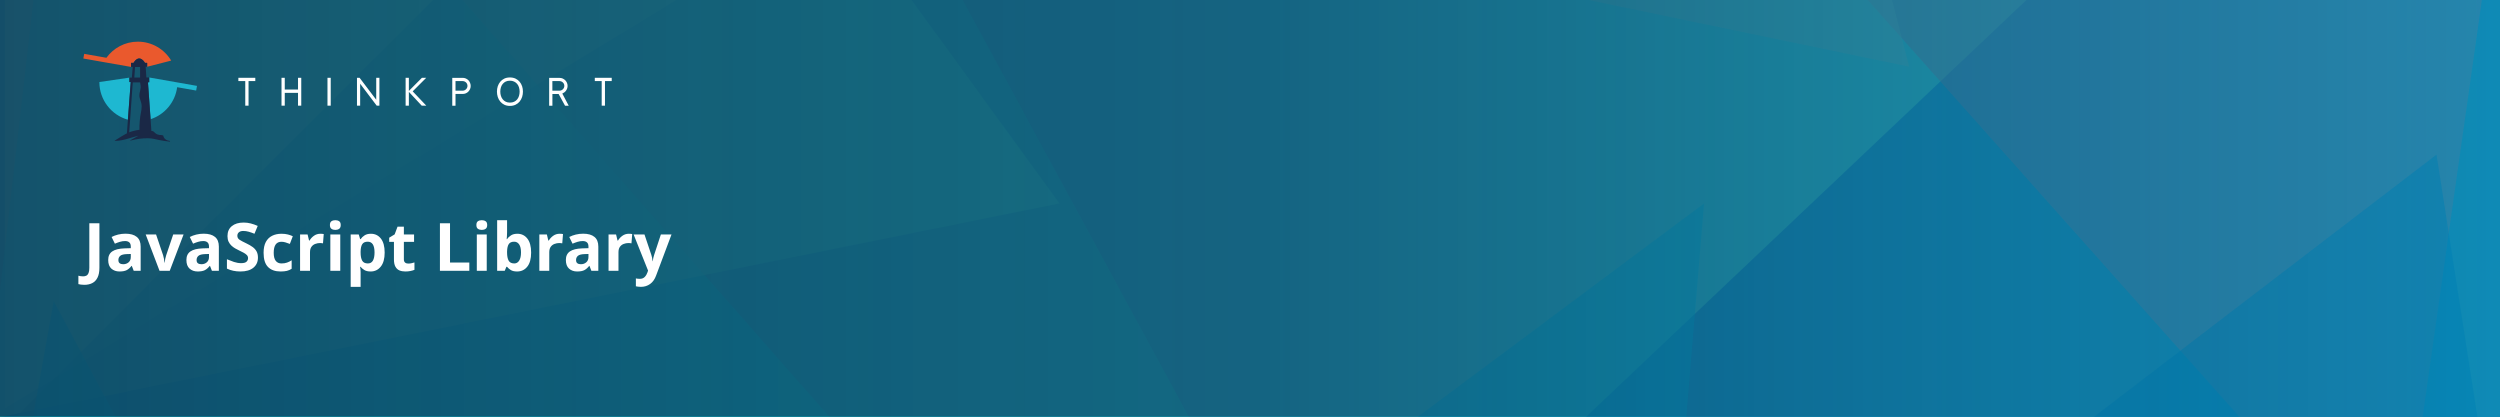
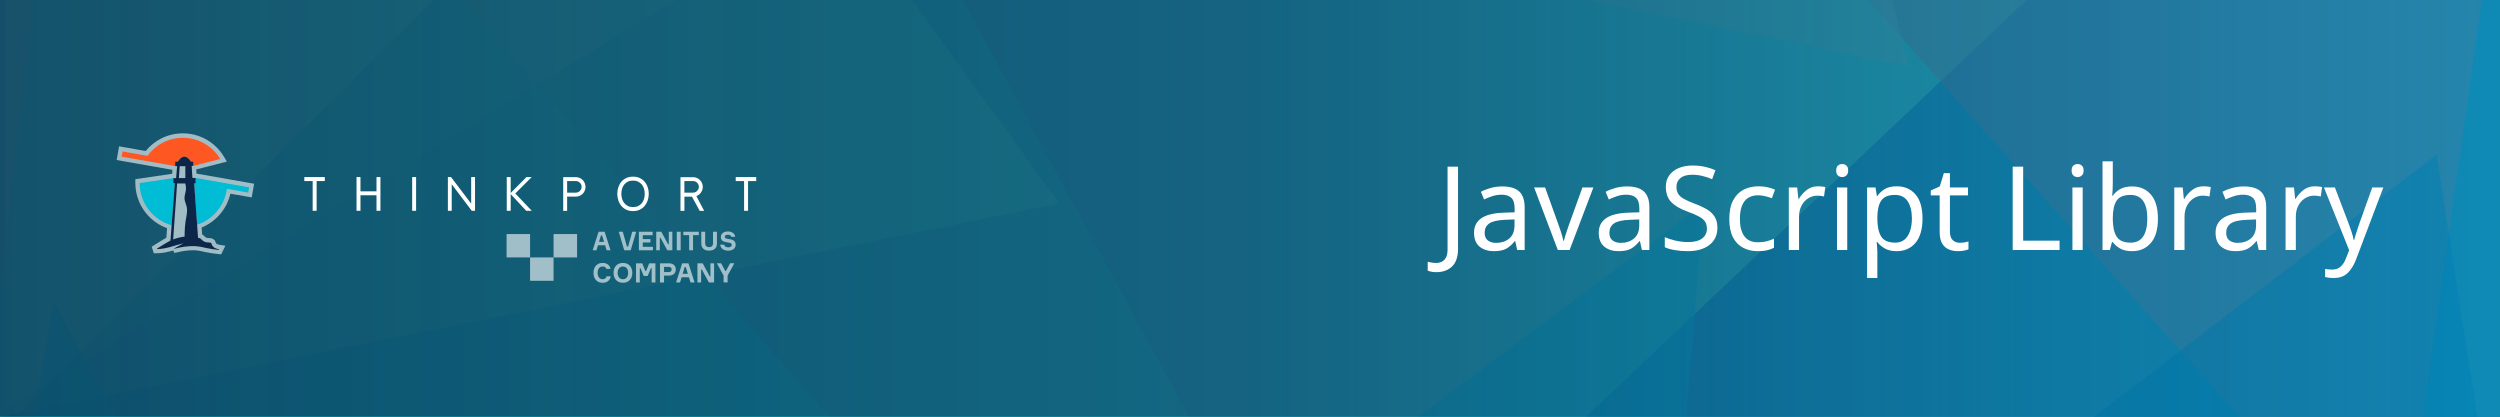
<svg xmlns="http://www.w3.org/2000/svg" width="1200" height="200" viewBox="0 0 1200 200" fill="none">
  <defs>
    <style>
  @keyframes rotate1 { from { transform: rotate(0deg); } to { transform: rotate(360deg); } }
  @keyframes rotate2 { from { transform: rotate(0deg); } to { transform: rotate(-360deg); } }
  @keyframes colorShift {
    0% { fill-opacity: 0.2; }
    25% { fill-opacity: 0.8; }
    50% { fill-opacity: 0.2; }
    75% { fill-opacity: 0.8; }
    100% { fill-opacity: 0.2; }
  }
  @keyframes zoom {
    0% { transform: scale(1); }
    50% { transform: scale(1.2); }
    100% { transform: scale(1); }
  }
  /* Gruppe 1 - Startet sofort */
  .polygon-1 { animation: rotate1 270s linear infinite, colorShift 36s ease-in-out infinite, zoom 54s ease-in-out infinite; transform-origin: center; }
  .polygon-2 { animation: rotate2 270s linear infinite, colorShift 36s ease-in-out infinite, zoom 54s ease-in-out infinite; transform-origin: center; animation-delay: 3s; }
  .polygon-3 { animation: rotate1 270s linear infinite, colorShift 36s ease-in-out infinite, zoom 54s ease-in-out infinite; transform-origin: center; animation-delay: 6s; }
  
  /* Gruppe 2 - Startet nach 2s */
  .polygon-4 { animation: rotate2 270s linear infinite, colorShift 36s ease-in-out infinite, zoom 54s ease-in-out infinite; transform-origin: center; animation-delay: 9s; }
  .polygon-5 { animation: rotate1 270s linear infinite, colorShift 36s ease-in-out infinite, zoom 54s ease-in-out infinite; transform-origin: center; animation-delay: 12s; }
  .polygon-6 { animation: rotate2 270s linear infinite, colorShift 36s ease-in-out infinite, zoom 54s ease-in-out infinite; transform-origin: center; animation-delay: 15s; }
  
  /* Gruppe 3 - Startet nach 4s */
  .polygon-7 { animation: rotate1 270s linear infinite, colorShift 36s ease-in-out infinite, zoom 54s ease-in-out infinite; transform-origin: center; animation-delay: 18s; }
  .polygon-8 { animation: rotate2 270s linear infinite, colorShift 36s ease-in-out infinite, zoom 54s ease-in-out infinite; transform-origin: center; animation-delay: 21s; }
  .polygon-9 { animation: rotate1 270s linear infinite, colorShift 36s ease-in-out infinite, zoom 54s ease-in-out infinite; transform-origin: center; animation-delay: 24s; }
  
  /* Gruppe 4 - Startet nach 6s */
  .polygon-10 { animation: rotate2 270s linear infinite, colorShift 36s ease-in-out infinite, zoom 54s ease-in-out infinite; transform-origin: center; animation-delay: 27s; }
  .polygon-11 { animation: rotate1 270s linear infinite, colorShift 36s ease-in-out infinite, zoom 54s ease-in-out infinite; transform-origin: center; animation-delay: 30s; }
  .polygon-12 { animation: rotate2 270s linear infinite, colorShift 36s ease-in-out infinite, zoom 54s ease-in-out infinite; transform-origin: center; animation-delay: 33s; }
</style>
    <linearGradient id="readmeOverlay" x1="0" x2="1" y1="0" y2="0" gradientUnits="objectBoundingBox">
      <stop offset="0" stop-color="#0B2649" stop-opacity="0.72" />
      <stop offset="0.5" stop-color="#0B2649" stop-opacity="0.5" />
      <stop offset="1" stop-color="#0B2649" stop-opacity="0" />
    </linearGradient>
+     <defs>
+       <clipPath id="readme-clip0_201_144">
+         <rect width="1480" height="347" fill="white" />
+       </clipPath>
+       <clipPath id="readme-clip1_201_144">
+         <rect width="318" height="280" fill="white" />
+       </clipPath>
+     </defs>
  </defs>
  <g transform="translate(600,100) scale(1.171875) translate(-512,-512)">
    <rect x="0" y="0" width="1024" height="1024" fill="#1ea1b9" />
    <g transform="scale(4) translate(0.5 0.5)">
      <polygon class="polygon-1" fill="#57c8b9" fill-opacity="0.502" points="0,0 268,-15 0,148" />
      <polygon class="polygon-2" fill="#0077b4" fill-opacity="0.502" points="257,271 260,56 54,251" />
      <polygon class="polygon-3" fill="#00c4d1" fill-opacity="0.502" points="-16,271 8,62 162,237" />
      <polygon class="polygon-4" fill="#3f82a3" fill-opacity="0.502" points="245,167 105,10 271,-16" />
      <polygon class="polygon-5" fill="#36cbc0" fill-opacity="0.502" points="-16,152 108,127 4,-16" />
      <polygon class="polygon-6" fill="#0081b5" fill-opacity="0.502" points="87,246 271,263 249,122" />
      <polygon class="polygon-7" fill="#53c3bb" fill-opacity="0.502" points="163,11 -9,61 4,-16" />
      <polygon class="polygon-8" fill="#009ec3" fill-opacity="0.502" points="174,127 162,271 13,247" />
      <polygon class="polygon-9" fill="#369db2" fill-opacity="0.502" points="162,-16 195,113 94,92" />
      <polygon class="polygon-10" fill="#16b6bf" fill-opacity="0.502" points="130,165 -16,166 79,71" />
      <polygon class="polygon-11" fill="#02c0d2" fill-opacity="0.502" points="74,266 5,137 -16,254" />
      <polygon class="polygon-12" fill="#4484a4" fill-opacity="0.502" points="271,77 187,21 252,-16" />
    </g>
  </g>
  <rect width="1200" height="200" fill="url(#readmeOverlay)" />
-   <g transform="translate(40, 20) scale(0.1714286)" fill="none">
-     <path fill="#FFFFFF" d="M820.1 162.6l-46.4-61.2-.2-.2h-7.3v78h8.9v-61.4l46.2 61.2.1.2h7.6v-78h-8.9zM683.6 101.2h9.1v78h-9.1zM601.1 134.1H564v-32.9h-9.1v78h9.1v-35.9h37.1v35.9h9.1v-78h-9.1zM434.1 110.4h19.3v68.8h9.2v-68.8h18.9v-9.2h-47.4zM960.1 101.2H948l-36.5 36.7v-36.7h-9.1v78h9.1v-38.6l35.9 38.5.1.1h12.8l-38.1-40.1zM1346.6 142.1c1.9-1.4 3.6-3 4.9-4.9 1.3-1.9 2.4-4 3.2-6.2.8-2.3 1.2-4.7 1.2-7.1 0-3.1-.6-6.1-1.8-8.8-1.2-2.7-2.8-5.1-4.8-7.1s-4.4-3.6-7.1-4.8c-2.7-1.2-5.7-1.8-8.7-1.8h-29.2v78h9.1v-32.9h17.4l18 32.9h10.3l-18-34.1c1.9-.9 3.8-1.9 5.5-3.2zm.2-18.3c0 1.8-.4 3.6-1.1 5.2-.7 1.6-1.7 3-2.9 4.2-1.2 1.2-2.6 2.2-4.2 2.9-1.6.7-3.4 1.1-5.2 1.1h-20.1v-26.8h20.1c1.8 0 3.6.4 5.2 1.1 1.6.7 3.1 1.7 4.3 2.9 1.2 1.2 2.2 2.6 2.9 4.2.6 1.7 1 3.4 1 5.2zM1432.1 101.2v9.2h19.3v68.8h9.2v-68.8h18.9v-9.2zM1221.7 112.3c-3-3.6-6.9-6.6-11.4-8.8-4.6-2.2-9.9-3.3-15.9-3.3s-11.3 1.1-15.8 3.3c-4.5 2.2-8.3 5.1-11.3 8.8-3 3.6-5.3 7.9-6.9 12.6-1.5 4.7-2.3 9.7-2.3 14.9 0 5.2.8 10.2 2.3 15 1.5 4.8 3.8 9.1 6.9 12.8 3 3.7 6.8 6.7 11.3 8.9 4.5 2.2 9.8 3.4 15.8 3.4s11.3-1.1 15.9-3.4c4.6-2.2 8.4-5.2 11.4-8.9s5.3-8 6.9-12.8c1.5-4.8 2.3-9.8 2.3-15 0-5.2-.8-10.2-2.3-14.9-1.6-4.7-3.9-9-6.9-12.6zm-.1 27.6c0 4.2-.6 8.2-1.7 11.9-1.1 3.7-2.9 7-5.1 9.8-2.3 2.8-5.1 5-8.5 6.6s-7.4 2.4-11.9 2.4c-4.4 0-8.4-.8-11.7-2.5-3.3-1.6-6.2-3.9-8.4-6.7-2.3-2.8-4-6.1-5.1-9.8-1.2-3.7-1.7-7.7-1.7-11.8s.6-8.1 1.7-11.8c1.1-3.7 2.9-7 5.1-9.7 2.3-2.8 5.1-5 8.4-6.6 3.3-1.6 7.3-2.4 11.7-2.4 4.5 0 8.5.8 11.9 2.5 3.4 1.6 6.2 3.9 8.5 6.6 2.3 2.8 4 6 5.1 9.7 1.1 3.7 1.7 7.7 1.7 11.8zM1078.1 107.9c-2-2-4.4-3.6-7.1-4.8-2.7-1.2-5.7-1.8-8.7-1.8H1033v78h9.1v-32.9h20.1c3.1 0 6-.6 8.7-1.7s5.1-2.8 7.1-4.8 3.6-4.4 4.8-7.1c1.2-2.7 1.8-5.7 1.8-8.8s-.6-6.1-1.8-8.8c-1.1-2.9-2.7-5.3-4.7-7.3zm-2.5 15.9c0 1.8-.4 3.6-1.1 5.2-.7 1.6-1.7 3-2.9 4.2-1.2 1.2-2.6 2.2-4.2 2.9-1.6.7-3.4 1.1-5.2 1.1h-20.1v-26.8h20.1c1.8 0 3.6.4 5.2 1.1 1.6.7 3.1 1.7 4.3 2.9 1.2 1.2 2.2 2.6 2.9 4.2.6 1.7 1 3.4 1 5.2z" />
-     <path fill="none" d="M158.9 71h-14.1l-2 29.6h16.1zM157.8 224.2c1.4-22.2 5.5-29.7 5.5-43.2 0-13.5-6.4-19.8-6.4-30.6 0-7.9 2.8-12.6 3.7-22.6.3-2.7-.3-7.4-1.7-13.9h-20.5l-9.9 139.8c7.2-2.8 16.7-5.5 28.6-7.1-.1-6.2.2-13.7.7-22.4z" />
-     <path fill="#1eb8d1" d="M130.9 220.1v-.4.4z" />
-     <path fill="#ea592d" d="M133.6 59.4h6.9c17.1-27.7 32.2 0 32.2 0h6.1v10.8L246 53c-19-31.8-53.7-53-93.3-53-36.2 0-68.3 17.8-88.1 45.1l-62.2-11L0 47.2l133.6 23.5V59.4z" />
-     <path fill="#1eb8d1" d="M184.6 100.3v13.4H181l7.4 103.4c39.3-12.9 68.8-47.5 74.3-89.6l53.2 9.4 2.3-13.1-133.6-23.5zM124.7 218.5l7.9-105.3H129v-12.5L44.9 113c0 50.2 33.7 92.6 79.8 105.5z" />
-     <path fill="#1a2846" d="M223.9 263.4c-.2-.9-3.4-1.9-5.2-1.9-8 .2-14.3-2-19.2-7.2-2.2-2.4-4.7-4.7-8.9-4.2l-9.7-136.4h3.6v-13.4h-8l-1.9-30.1h4.1V59.4h-6.1s-15.1-27.7-32.2 0h-6.9v11.3h4.8l-2.5 30H129v12.5h3.7l-10.8 143.6c-1.1.5-2.1 1-3 1.5-2.4 1.1-7.3 4.1-12.7 7.3-4.2 2.4-8.3 5.1-12.5 7.8-2.4 1.5-4.5 2.8-5.7 3.6l.3.9c24.5-.3 44.5-9.7 66.2-14.6-7.8 4.3-15.6 8.6-24.6 13.7 2.3-.3 3-.2 3.6-.4 16-4 32.5-6.7 49.1-6.1 10.1.3 19.9 2.7 29.7 4.9 9.9 2.2 19.8 3.3 29.9 4.5.3-.6.5-1.2.8-1.7-10.9-1.6-17.4-6.3-19.1-14.8zM144.8 71h14.1v29.5h-16.1l2-29.5zm13 153.2c-.6 8.7-.8 16.1-.7 22.5-11.9 1.6-21.4 4.3-28.6 7.1l9.9-139.8h20.5c1.4 6.5 1.9 11.2 1.7 13.9-.9 10-3.7 14.7-3.7 22.6 0 10.8 6.4 17.1 6.4 30.6s-4 20.9-5.5 43.1z" />
+   <g transform="translate(56, 64) scale(0.2074928)">
+     <g clip-path="url(#readme-clip0_201_144)">
+       <path d="M820.1 162.6L773.7 101.4L773.5 101.2H766.2V179.2H775.1V117.8L821.3 179L821.4 179.2H829V101.2H820.1V162.6ZM683.6 101.2H692.7V179.2H683.6V101.2ZM601.1 134.1H564V101.2H554.9V179.2H564V143.3H601.1V179.2H610.2V101.2H601.1V134.1ZM434.1 110.4H453.4V179.2H462.6V110.4H481.5V101.2H434.1V110.4ZM960.1 101.2H948L911.5 137.9V101.2H902.4V179.2H911.5V140.6L947.4 179.1L947.5 179.2H960.3L922.2 139.1L960.1 101.2ZM1346.6 142.1C1348.5 140.7 1350.2 139.1 1351.5 137.2C1352.8 135.3 1353.9 133.2 1354.7 131C1355.5 128.7 1355.9 126.3 1355.9 123.9C1355.9 120.8 1355.3 117.8 1354.1 115.1C1352.9 112.4 1351.3 110 1349.3 108C1347.3 106 1344.9 104.4 1342.2 103.2C1339.5 102 1336.5 101.4 1333.5 101.4H1304.3V179.4H1313.4V146.5H1330.8L1348.8 179.4H1359.1L1341.1 145.3C1343 144.4 1344.9 143.4 1346.6 142.1ZM1346.8 123.8C1346.8 125.6 1346.4 127.4 1345.7 129C1345 130.6 1344 132 1342.8 133.2C1341.6 134.4 1340.2 135.4 1338.6 136.1C1337 136.8 1335.2 137.2 1333.4 137.2H1313.3V110.4H1333.4C1335.2 110.4 1337 110.8 1338.6 111.5C1340.2 112.2 1341.7 113.2 1342.9 114.4C1344.1 115.6 1345.1 117 1345.8 118.6C1346.4 120.3 1346.8 122 1346.8 123.8ZM1432.1 101.2V110.4H1451.4V179.2H1460.6V110.4H1479.5V101.2H1432.1ZM1221.7 112.3C1218.7 108.7 1214.8 105.7 1210.3 103.5C1205.7 101.3 1200.4 100.2 1194.4 100.2C1188.4 100.2 1183.1 101.3 1178.6 103.5C1174.1 105.7 1170.3 108.6 1167.3 112.3C1164.3 115.9 1162 120.2 1160.4 124.9C1158.9 129.6 1158.1 134.6 1158.1 139.8C1158.1 145 1158.9 150 1160.4 154.8C1161.9 159.6 1164.2 163.9 1167.3 167.6C1170.3 171.3 1174.1 174.3 1178.6 176.5C1183.1 178.7 1188.4 179.9 1194.4 179.9C1200.4 179.9 1205.7 178.8 1210.3 176.5C1214.9 174.3 1218.7 171.3 1221.7 167.6C1224.7 163.9 1227 159.6 1228.6 154.8C1230.1 150 1230.9 145 1230.9 139.8C1230.9 134.6 1230.1 129.6 1228.6 124.9C1227 120.2 1224.7 115.9 1221.7 112.3ZM1221.6 139.9C1221.6 144.1 1221 148.1 1219.9 151.8C1218.8 155.5 1217 158.8 1214.8 161.6C1212.5 164.4 1209.7 166.6 1206.3 168.2C1202.9 169.8 1198.9 170.6 1194.4 170.6C1190 170.6 1186 169.8 1182.7 168.1C1179.4 166.5 1176.5 164.2 1174.3 161.4C1172 158.6 1170.3 155.3 1169.2 151.6C1168 147.9 1167.5 143.9 1167.5 139.8C1167.5 135.7 1168.1 131.7 1169.2 128C1170.3 124.3 1172.1 121 1174.3 118.3C1176.6 115.5 1179.4 113.3 1182.7 111.7C1186 110.1 1190 109.3 1194.4 109.3C1198.9 109.3 1202.9 110.1 1206.3 111.8C1209.7 113.4 1212.5 115.7 1214.8 118.4C1217.1 121.2 1218.8 124.4 1219.9 128.1C1221 131.8 1221.6 135.8 1221.6 139.9ZM1078.1 107.9C1076.1 105.9 1073.7 104.3 1071 103.1C1068.3 101.9 1065.3 101.3 1062.3 101.3H1033V179.3H1042.1V146.4H1062.2C1065.3 146.4 1068.2 145.8 1070.9 144.7C1073.6 143.6 1076 141.9 1078 139.9C1080 137.9 1081.6 135.5 1082.8 132.8C1084 130.1 1084.6 127.1 1084.6 124C1084.6 120.9 1084 117.9 1082.8 115.2C1081.7 112.3 1080.1 109.9 1078.1 107.9ZM1075.6 123.8C1075.6 125.6 1075.2 127.4 1074.5 129C1073.8 130.6 1072.8 132 1071.6 133.2C1070.4 134.4 1069 135.4 1067.4 136.1C1065.8 136.8 1064 137.2 1062.2 137.2H1042.1V110.4H1062.2C1064 110.4 1065.8 110.8 1067.4 111.5C1069 112.2 1070.5 113.2 1071.7 114.4C1072.9 115.6 1073.9 117 1074.6 118.6C1075.2 120.3 1075.6 122 1075.6 123.8Z" fill="white" />
+       <path d="M1133.41 270.5L1129.91 258.92H1113.49L1110 270.5H1101.12L1114.82 227.66H1128.76L1142.52 270.5H1133.41ZM1120.31 236.24L1115.79 251.12H1127.49L1122.97 236.24H1120.31Z" fill="white" fill-opacity="0.6" />
+       <path d="M1174.2 270.5L1161.47 227.66H1170.82L1180.35 261.86H1183.13L1192.66 227.66H1201.89L1189.16 270.5H1174.2Z" fill="white" fill-opacity="0.6" />
+       <path d="M1217.04 262.52H1240.57V270.5H1208.05V227.66H1239.91V235.64H1217.04V244.64H1234.84V252.44H1217.04V262.52Z" fill="white" fill-opacity="0.6" />
+       <path d="M1277.26 227.66H1285.47V270.5H1273.82L1258.01 241.46H1256.44V270.5H1248.24V227.66H1259.88L1275.69 256.7H1277.26V227.66Z" fill="white" fill-opacity="0.6" />
+       <path d="M1295.72 227.66H1304.72V270.5H1295.72V227.66Z" fill="white" fill-opacity="0.6" />
+       <path d="M1346.71 227.66V235.52H1333.32V270.5H1324.33V235.52H1310.93V227.66H1346.71Z" fill="white" fill-opacity="0.6" />
+       <path d="M1379.66 227.66H1388.65V254.72C1388.65 260.06 1387.08 264.14 1383.94 267.02C1380.81 269.9 1376.34 271.34 1370.49 271.34C1364.63 271.34 1360.29 269.9 1357.15 267.02C1354.01 264.14 1352.44 260.06 1352.44 254.72V227.66H1361.44V254.54C1361.44 257.24 1362.22 259.34 1363.85 260.96C1365.42 262.52 1367.65 263.36 1370.49 263.36C1373.32 263.36 1375.62 262.58 1377.18 260.96C1378.75 259.4 1379.54 257.24 1379.54 254.54V227.66H1379.66Z" fill="white" fill-opacity="0.6" />
+       <path d="M1430.89 239.42H1421.72C1420.99 236.18 1418.4 234.56 1413.87 234.56C1411.82 234.56 1410.13 234.98 1408.8 235.82C1407.48 236.66 1406.81 237.86 1406.81 239.48C1406.81 241.76 1408.62 243.2 1412.18 243.86L1420.21 245.3C1427.99 246.74 1431.91 250.94 1431.91 257.84C1431.91 261.68 1430.41 264.92 1427.45 267.5C1424.49 270.08 1420.21 271.4 1414.6 271.4C1408.98 271.4 1404.88 270.14 1401.68 267.68C1398.48 265.22 1396.61 261.8 1396.19 257.54H1405.36C1406.03 261.68 1409.23 263.72 1414.96 263.72C1417.37 263.72 1419.3 263.24 1420.75 262.28C1422.2 261.32 1422.86 260 1422.86 258.32C1422.86 256.64 1422.38 255.5 1421.35 254.72C1420.39 253.94 1418.88 253.34 1416.95 252.98L1408.74 251.54C1401.38 250.28 1397.7 246.38 1397.7 239.84C1397.7 236.18 1399.15 233.12 1402.04 230.66C1404.94 228.2 1408.92 227 1413.93 227C1418.64 227 1422.5 228.14 1425.58 230.36C1428.59 232.58 1430.41 235.64 1430.89 239.54V239.42Z" fill="white" fill-opacity="0.6" />
+       <path d="M1133.35 330.8H1143C1142.34 335.3 1140.35 338.9 1137.03 341.66C1133.71 344.42 1129.49 345.74 1124.42 345.74C1117.72 345.74 1112.47 343.64 1108.73 339.44C1104.99 335.24 1103.06 329.72 1103.06 322.76C1103.06 315.8 1104.93 310.28 1108.73 306.08C1112.53 301.88 1117.72 299.78 1124.36 299.78C1129.24 299.78 1133.29 301.04 1136.55 303.56C1139.8 306.08 1141.8 309.38 1142.52 313.52H1132.8C1131.78 309.86 1128.94 308.06 1124.36 308.06C1120.56 308.06 1117.6 309.44 1115.61 312.2C1113.62 314.96 1112.59 318.5 1112.59 322.76C1112.59 327.02 1113.62 330.56 1115.61 333.32C1117.6 336.08 1120.56 337.46 1124.36 337.46C1126.71 337.46 1128.7 336.86 1130.27 335.72C1131.84 334.52 1132.8 332.9 1133.29 330.8H1133.35Z" fill="white" fill-opacity="0.6" />
+       <path d="M1155.13 306.26C1158.93 302 1164.24 299.84 1171.12 299.84C1178 299.84 1183.31 302 1187.11 306.26C1190.91 310.52 1192.84 316.04 1192.84 322.76C1192.84 329.48 1190.91 335 1187.11 339.26C1183.31 343.52 1178 345.68 1171.12 345.68C1164.24 345.68 1158.93 343.52 1155.13 339.26C1151.33 335 1149.4 329.48 1149.4 322.76C1149.4 316.04 1151.33 310.52 1155.13 306.26ZM1171.12 337.52C1175.1 337.52 1178.12 336.14 1180.17 333.44C1182.22 330.74 1183.25 327.2 1183.25 322.82C1183.25 318.44 1182.22 314.96 1180.17 312.2C1178.12 309.5 1175.1 308.12 1171.12 308.12C1167.14 308.12 1164.18 309.5 1162.07 312.26C1159.96 315.02 1158.93 318.56 1158.93 322.82C1158.93 327.08 1159.96 330.62 1162.07 333.38C1164.12 336.14 1167.14 337.52 1171.12 337.52Z" fill="white" fill-opacity="0.6" />
+       <path d="M1201.47 344.96V300.68H1215.77L1223.07 318.56H1224.7L1231.94 300.68H1246.31V344.96H1237.62V311.96H1235.99L1228.5 329.84H1219.21L1211.79 311.96H1210.16V344.96H1201.47Z" fill="white" fill-opacity="0.6" />
+       <path d="M1256.93 300.68H1277.26C1282.39 300.68 1286.31 301.94 1289.15 304.4C1291.98 306.86 1293.37 310.34 1293.37 314.78C1293.37 319.22 1291.98 322.82 1289.15 325.34C1286.37 327.86 1282.39 329.12 1277.26 329.12H1266.22V345.02H1256.93V300.74V300.68ZM1266.22 320.96H1275.93C1278.71 320.96 1280.7 320.48 1281.97 319.46C1283.23 318.44 1283.84 316.94 1283.84 314.9C1283.84 312.86 1283.23 311.36 1281.97 310.34C1280.7 309.32 1278.71 308.84 1275.93 308.84H1266.22V321.02V320.96Z" fill="white" fill-opacity="0.6" />
+       <path d="M1327.46 344.96L1323.84 333.02H1306.89L1303.27 344.96H1294.1L1308.28 300.68H1322.7L1336.94 344.96H1327.52H1327.46ZM1313.89 309.56L1309.24 324.92H1321.31L1316.66 309.56H1313.89Z" fill="white" fill-opacity="0.6" />
+       <path d="M1373.5 300.68H1382.01V344.96H1370L1353.65 314.96H1352.02V344.96H1343.51V300.68H1355.58L1371.93 330.68H1373.56V300.68H1373.5Z" fill="white" fill-opacity="0.6" />
+       <path d="M1407.78 318.32H1409.53L1419.06 300.62H1428.9L1413.33 329.12V344.9H1403.98V329.12L1388.47 300.62H1398.24L1407.78 318.32Z" fill="white" fill-opacity="0.6" />
+       <path d="M1010.67 287.06H956.307V341.12H1010.67V287.06Z" fill="white" fill-opacity="0.6" />
+       <path d="M956.367 233H902V287.06H956.367V233Z" fill="white" fill-opacity="0.6" />
+       <path d="M1065.04 233H1010.67V287.06H1065.04V233Z" fill="white" fill-opacity="0.6" />
+       <g clip-path="url(#readme-clip1_201_144)">
+         <path d="M234.721 279.21C224.557 278.068 215.388 276.956 206.015 274.878C205.077 274.673 204.111 274.468 203.173 274.234C195.235 272.478 187.736 270.809 180.296 270.546C178.978 270.487 177.659 270.487 176.341 270.487C164.8 270.487 152.468 272.214 137.558 275.902C136.445 276.195 135.507 276.253 134.658 276.341C134.218 276.37 133.691 276.429 132.871 276.517L131.084 270.897C119.426 274.263 107.24 277.219 93.355 277.424L86.032 277.541L81.052 262.379L87.555 258.223C88.727 257.462 90.602 256.291 92.857 254.857L93.062 254.74C97.017 252.164 100.766 249.734 104.809 247.451C109.496 244.612 112.688 242.71 114.944 241.48L116.614 219.41C107.914 216.249 99.624 212.034 91.92 206.766C82.107 200.092 73.466 191.926 66.201 182.501C58.878 172.988 53.166 162.421 49.27 151.093C45.228 139.385 43.177 127.121 43.177 114.652V106.046L128.301 93.606L129.063 84.474L0 61.76L5.595 30.031L67.138 40.861C76.659 29.183 88.551 19.465 101.85 12.498C117.551 4.332 135.244 0 153.054 0C172.533 0 191.69 5.122 208.475 14.869C224.732 24.294 238.441 37.788 248.108 53.945L254.962 65.39L184.016 83.537L184.602 93.138L318 116.554L312.405 148.284L263.047 139.59C259.151 156.626 251.272 172.549 239.935 186.101C228.218 200.121 213.338 210.981 196.582 217.83L197.725 233.782C200.683 235.392 202.675 237.529 203.818 238.758L203.847 238.787C205.458 240.514 207.86 242.3 213.455 242.3C213.66 242.3 213.894 242.3 214.099 242.3C214.099 242.3 214.334 242.3 214.422 242.3C217.029 242.3 219.431 243.002 220.632 243.441C226.461 245.49 228.365 249.237 228.921 252.076C229.244 253.686 229.888 256.613 238.148 257.93L251.594 260.038L245.501 272.214C245.413 272.39 245.354 272.565 245.267 272.712C245.12 273.034 244.944 273.414 244.739 273.824L241.634 280.029L234.721 279.21Z" fill="white" fill-opacity="0.6" />
+         <path d="M182.405 103.149L182.375 103.266L182.405 103.149Z" fill="#00BCD4" />
+         <path d="M135.361 65.331H141.776C157.653 39.661 171.625 65.331 171.625 65.331H177.308V75.313L239.555 59.389C221.95 29.973 189.786 10.303 153.054 10.303C119.455 10.303 89.694 26.753 71.357 52.072L13.68 41.915L11.541 54.033L135.361 75.81V65.331Z" fill="#FF5722" />
+         <path d="M182.639 103.236V115.676H179.271L186.096 211.42C222.536 199.477 249.866 167.426 254.992 128.409L304.32 137.102L306.459 124.984L182.639 103.236Z" fill="#00BCD4" />
+         <path d="M127.159 212.678L134.511 115.179H131.084V103.617L53.137 115.003C53.137 161.514 84.421 200.707 127.1 212.678H127.159Z" fill="#00BCD4" />
+         <path d="M219.138 254.301C218.991 253.51 215.974 252.544 214.334 252.574C206.893 252.749 201.035 250.759 196.524 245.9C194.444 243.676 192.13 241.51 188.293 242.036L179.27 115.676H182.639V103.236H175.228L173.5 75.313H177.308V65.331H171.625C171.625 65.331 157.653 39.661 141.776 65.331H135.361V75.81H139.843L137.499 103.617H131.084V115.179H134.511L124.464 248.154C123.439 248.651 122.502 249.12 121.652 249.588H121.623C119.397 250.642 114.827 253.364 109.876 256.379C105.951 258.603 102.172 261.062 98.247 263.609C95.992 265.043 94.117 266.214 92.945 266.975L93.238 267.824C115.94 267.502 134.511 258.867 154.635 254.301C147.4 258.311 140.194 262.291 131.817 266.945C133.955 266.711 134.57 266.741 135.127 266.594C149.978 262.906 165.239 260.389 180.647 260.945C189.992 261.267 199.102 263.492 208.182 265.482C217.351 267.502 226.519 268.585 235.864 269.638C236.127 269.111 236.362 268.555 236.625 268.028C226.695 266.506 220.719 262.174 219.138 254.301ZM145.789 76.103H158.854V103.471H143.914L145.789 76.103ZM157.828 218.005C157.301 226.026 157.096 232.963 157.184 238.846C146.141 240.309 137.324 242.856 130.674 245.432L139.843 115.911H158.824C160.084 121.969 160.611 126.243 160.377 128.789C159.557 138.039 156.92 142.371 156.92 149.688C156.92 159.67 162.867 165.524 162.867 178.022C162.867 190.521 159.176 197.428 157.828 218.005Z" fill="#0B2649" />
+       </g>
+     </g>
  </g>
-   <text x="40" y="130" font-family="'Hanken Grotesk', sans-serif" font-size="32" font-weight="700" fill="#FFFFFF">JavaScript Library</text>
+   <text x="1144" y="120" text-anchor="end" font-family="'Montserrat', sans-serif" font-size="56" font-weight="200" fill="#FFFFFF">JavaScript Library</text>
</svg>
